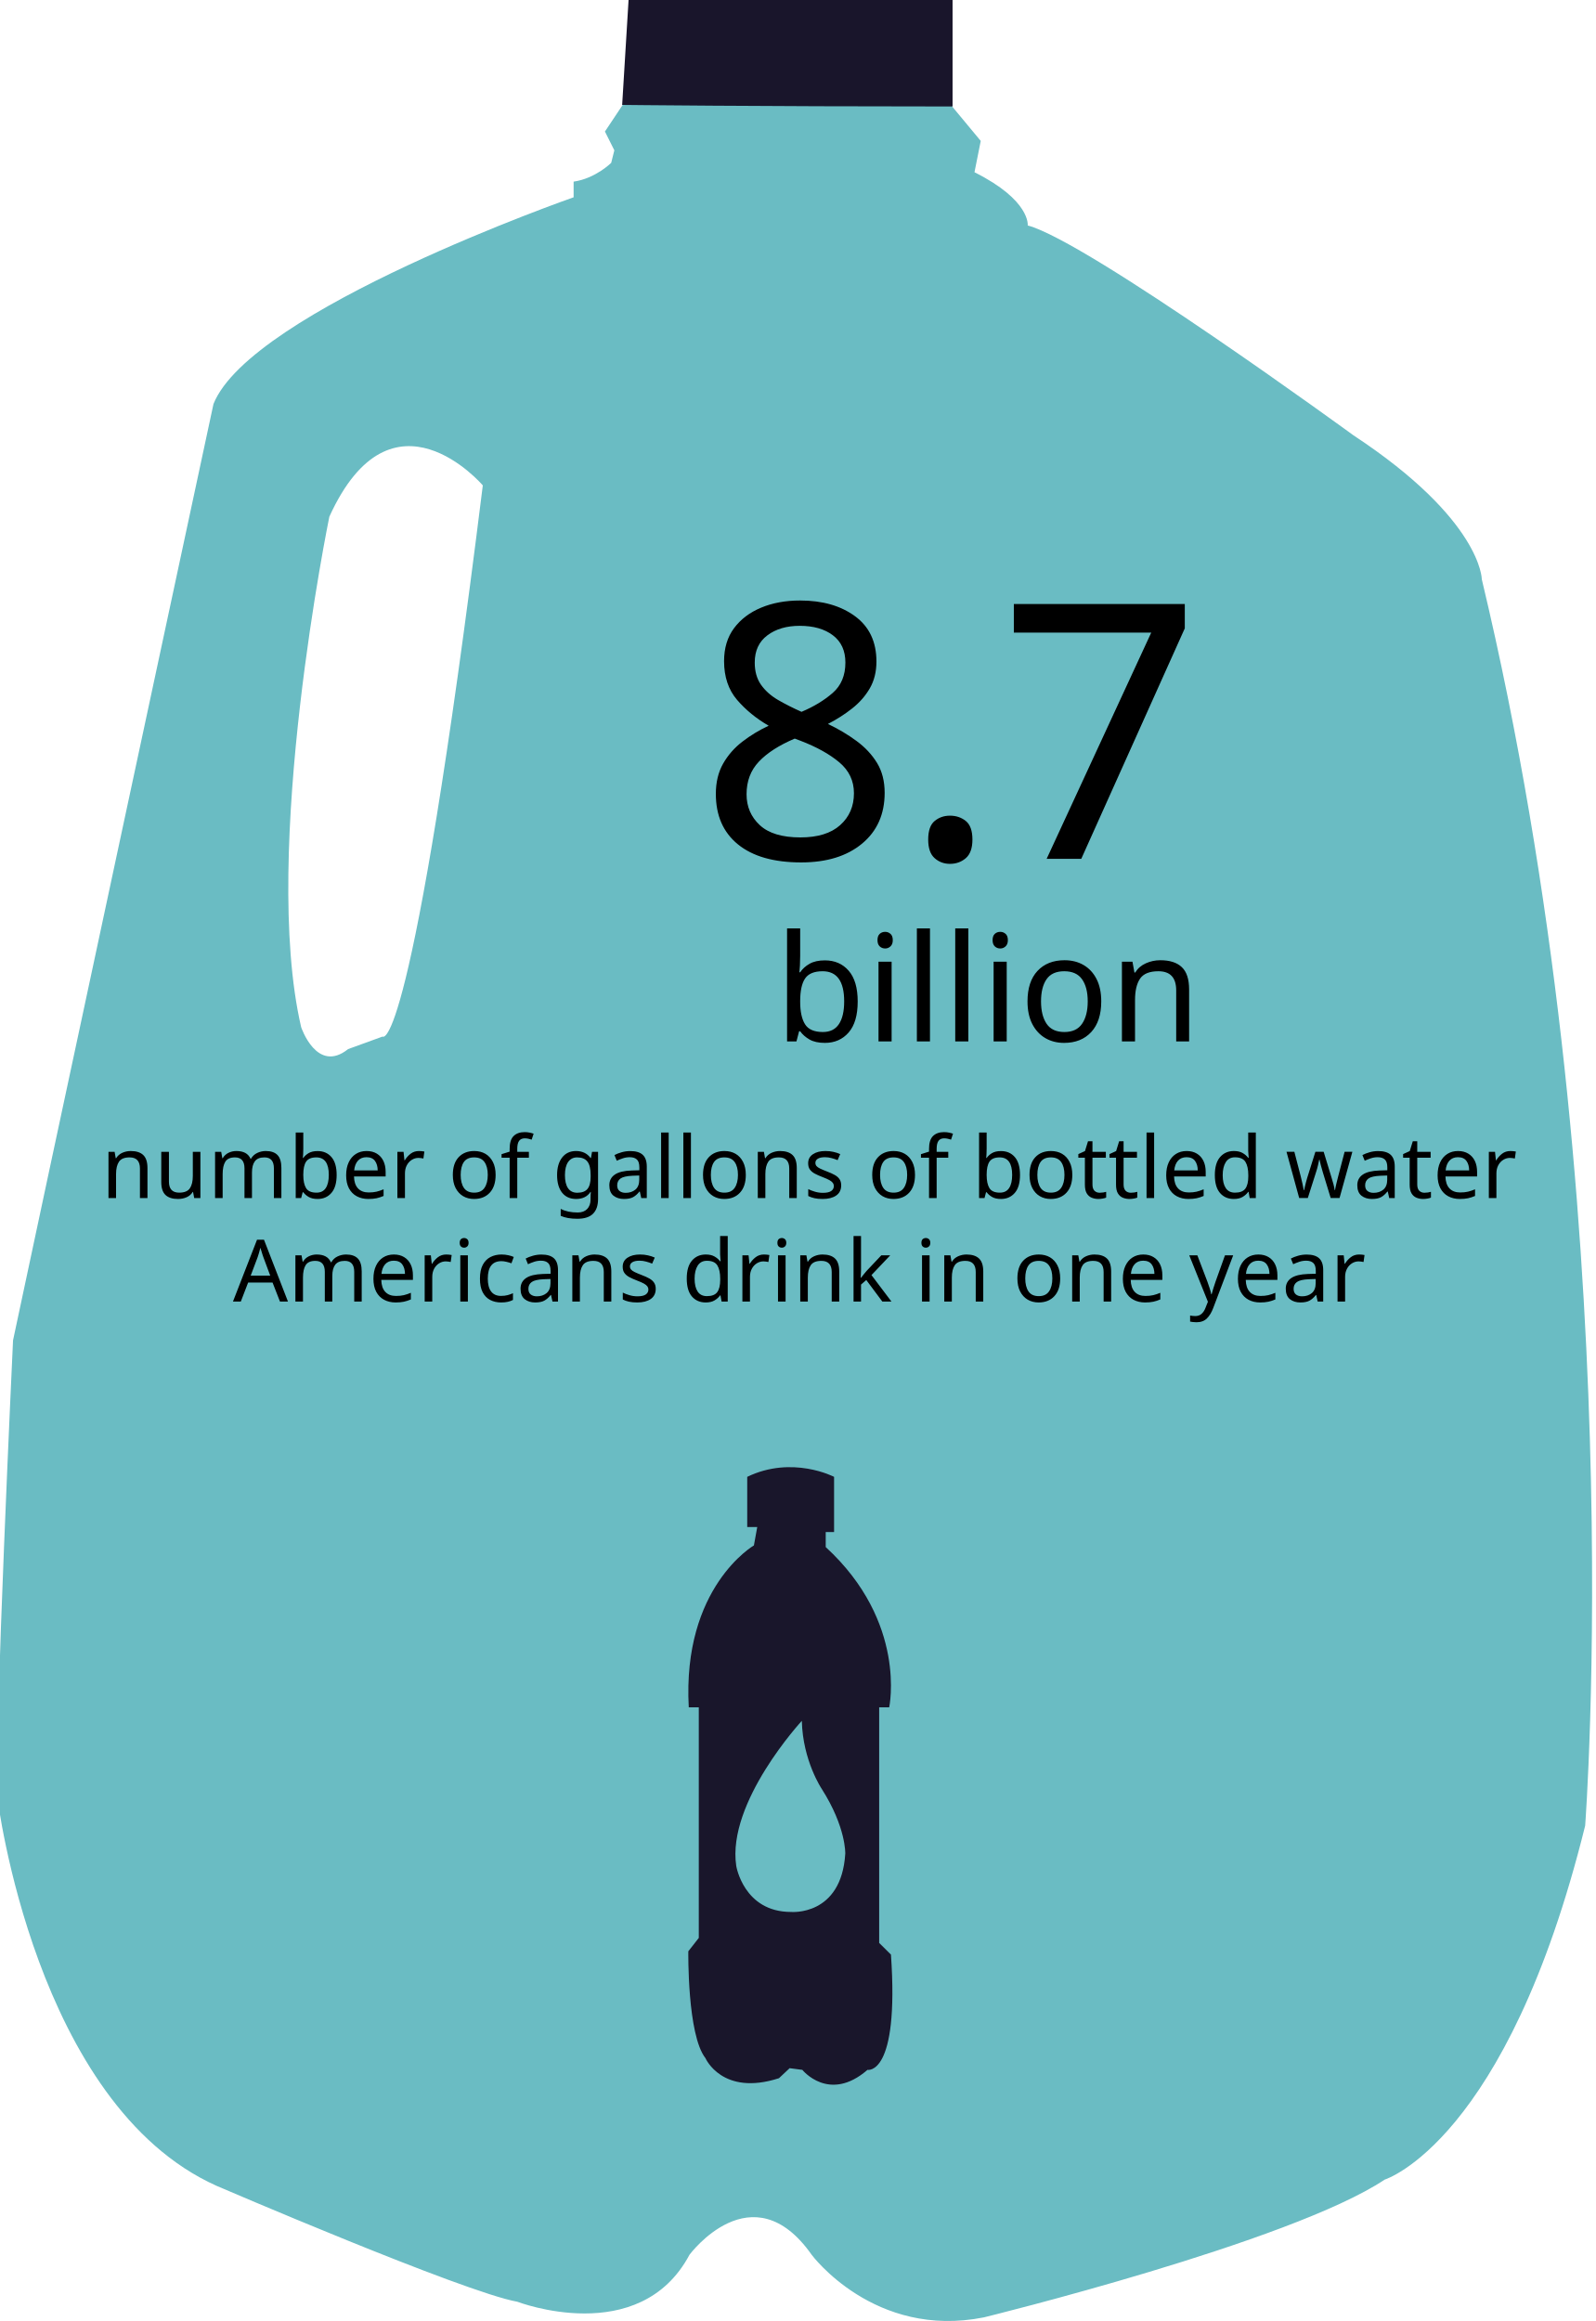
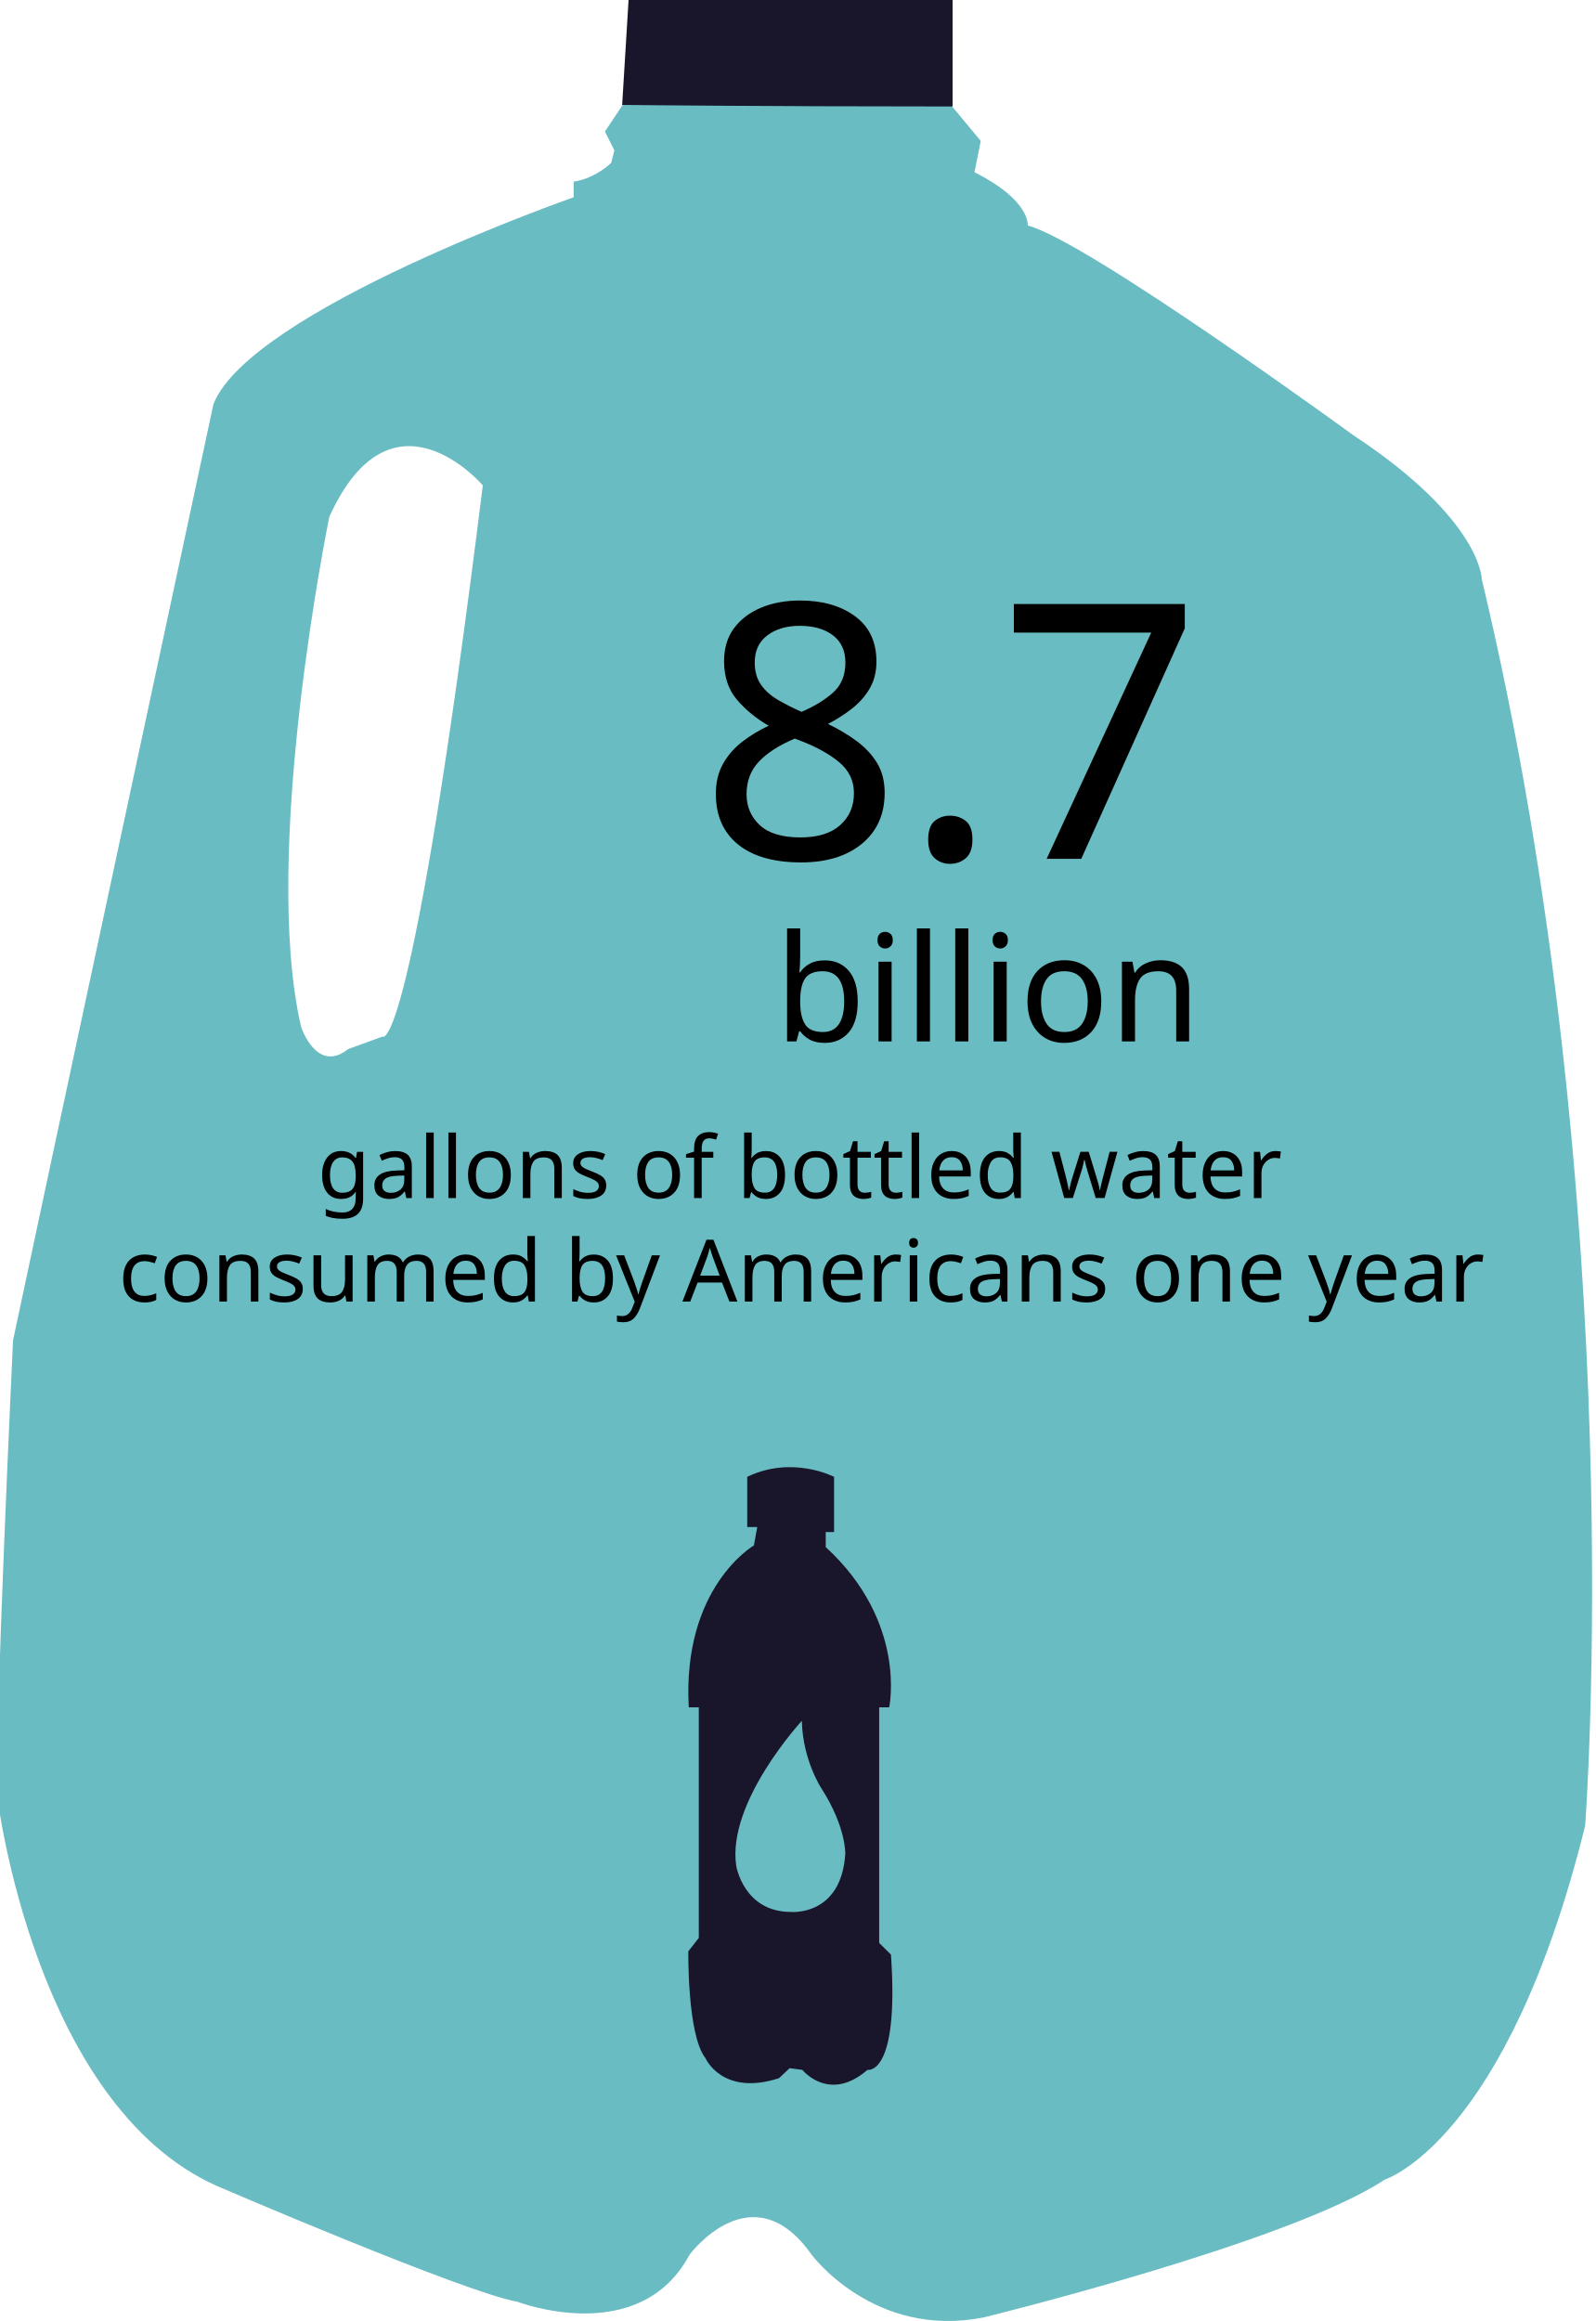
<svg xmlns="http://www.w3.org/2000/svg" version="1.1" id="Layer_1" x="0px" y="0px" width="536.378px" height="780.521px" viewBox="0 0 536.378 780.521" enable-background="new 0 0 536.378 780.521" xml:space="preserve">
  <g>
    <g>
      <path fill="#6ABCC3" d="M329.795,47.392l-2.106,10.53c18.959,9.479,17.903,17.903,17.903,17.903    c20.01,5.263,109.521,70.558,109.521,70.558c43.176,28.433,43.176,48.442,43.176,48.442    c50.553,211.678,34.752,419.134,34.752,419.134c-26.328,106.364-67.396,119.005-67.396,119.005    C434.049,754.024,330.852,779.3,330.852,779.3c-36.861,7.373-57.922-21.062-57.922-21.062c-20.01-28.435-41.069,0-41.069,0    c-16.853,31.595-57.922,15.798-57.922,15.798c-17.903-3.157-101.101-38.964-101.101-38.964    c-61.081-27.384-73.72-130.586-73.72-130.586c-1.052-20.011,5.267-153.751,5.267-153.751    C9.3,427.212,71.786,135.853,71.786,135.853c12.635-31.595,121.105-69.508,121.105-69.508v-5.267    c7.373-1.051,12.637-6.318,12.637-6.318l1.055-4.212l-3.161-6.318l8.424-12.636l2.175-18.333l100.026,15.161L329.795,47.392z     M162.352,163.23c0,0-30.543-35.806-51.604,10.534c0,0-23.17,112.683-9.479,171.655c0,0,5.267,15.797,15.798,7.373l11.584-4.212    C128.651,348.581,138.13,358.056,162.352,163.23z" />
    </g>
    <path fill="#19152B" d="M209.215,35.279c0,0,45.303,0.528,111.104,0.528V0H211.368L209.215,35.279z" />
  </g>
  <rect x="32.689" y="381.761" fill="none" width="468" height="82" />
-   <text transform="matrix(1 0 0 1 34.0107 402.9014)">
-     <tspan x="0" y="0" font-family="'Interstate-Regular'" font-size="29">number of gallons of bottled water </tspan>
-     <tspan x="44.326" y="34.8" font-family="'Interstate-Regular'" font-size="29">Americans drink in one year</tspan>
+   <text transform="matrix(1 0 0 1 106.7271 402.9014)">
+     <tspan x="0" y="0" font-family="'Interstate-Regular'" font-size="29">gallons of bottled water </tspan>
+     <tspan x="-66.887" y="34.8" font-family="'Interstate-Regular'" font-size="29">consumed by Americans one year</tspan>
  </text>
  <text transform="matrix(1 0 0 1 234.8428 288.8154)" font-family="'Interstate-Bold'" font-size="120">8.7</text>
  <text transform="matrix(1 0 0 1 260.418 350.21)" font-family="'Interstate-Bold'" font-size="50">billion</text>
  <path fill="#19162B" d="M295.639,574.145v79.232l3.964,3.932c2.84,41.002-7.896,38.756-7.896,38.756  c-12.918,11.233-21.906,0-21.906,0l-4.271-0.562l-3.59,3.369c-19.096,6.179-24.713-6.739-24.713-6.739  c-6.177-7.862-5.765-35.947-5.765-35.947l3.519-4.492v-77.548h-3.37c-2.248-40.475,21.905-54.444,21.905-54.444l1.122-6.179h-3.37  v-16.881c15.165-7.33,29.206,0,29.206,0v18.565h-2.808v5.054c27.522,25.275,21.344,53.885,21.344,53.885H295.639z M269.632,578.694  c0,0-25.269,27.314-22.056,48.786c0,0,2.482,15.482,18.411,15.482c0,0,16.943,1.535,18.253-19.607c0,0,0.297-8.872-7.887-21.729  C276.354,601.626,269.93,592.133,269.632,578.694z" />
</svg>
